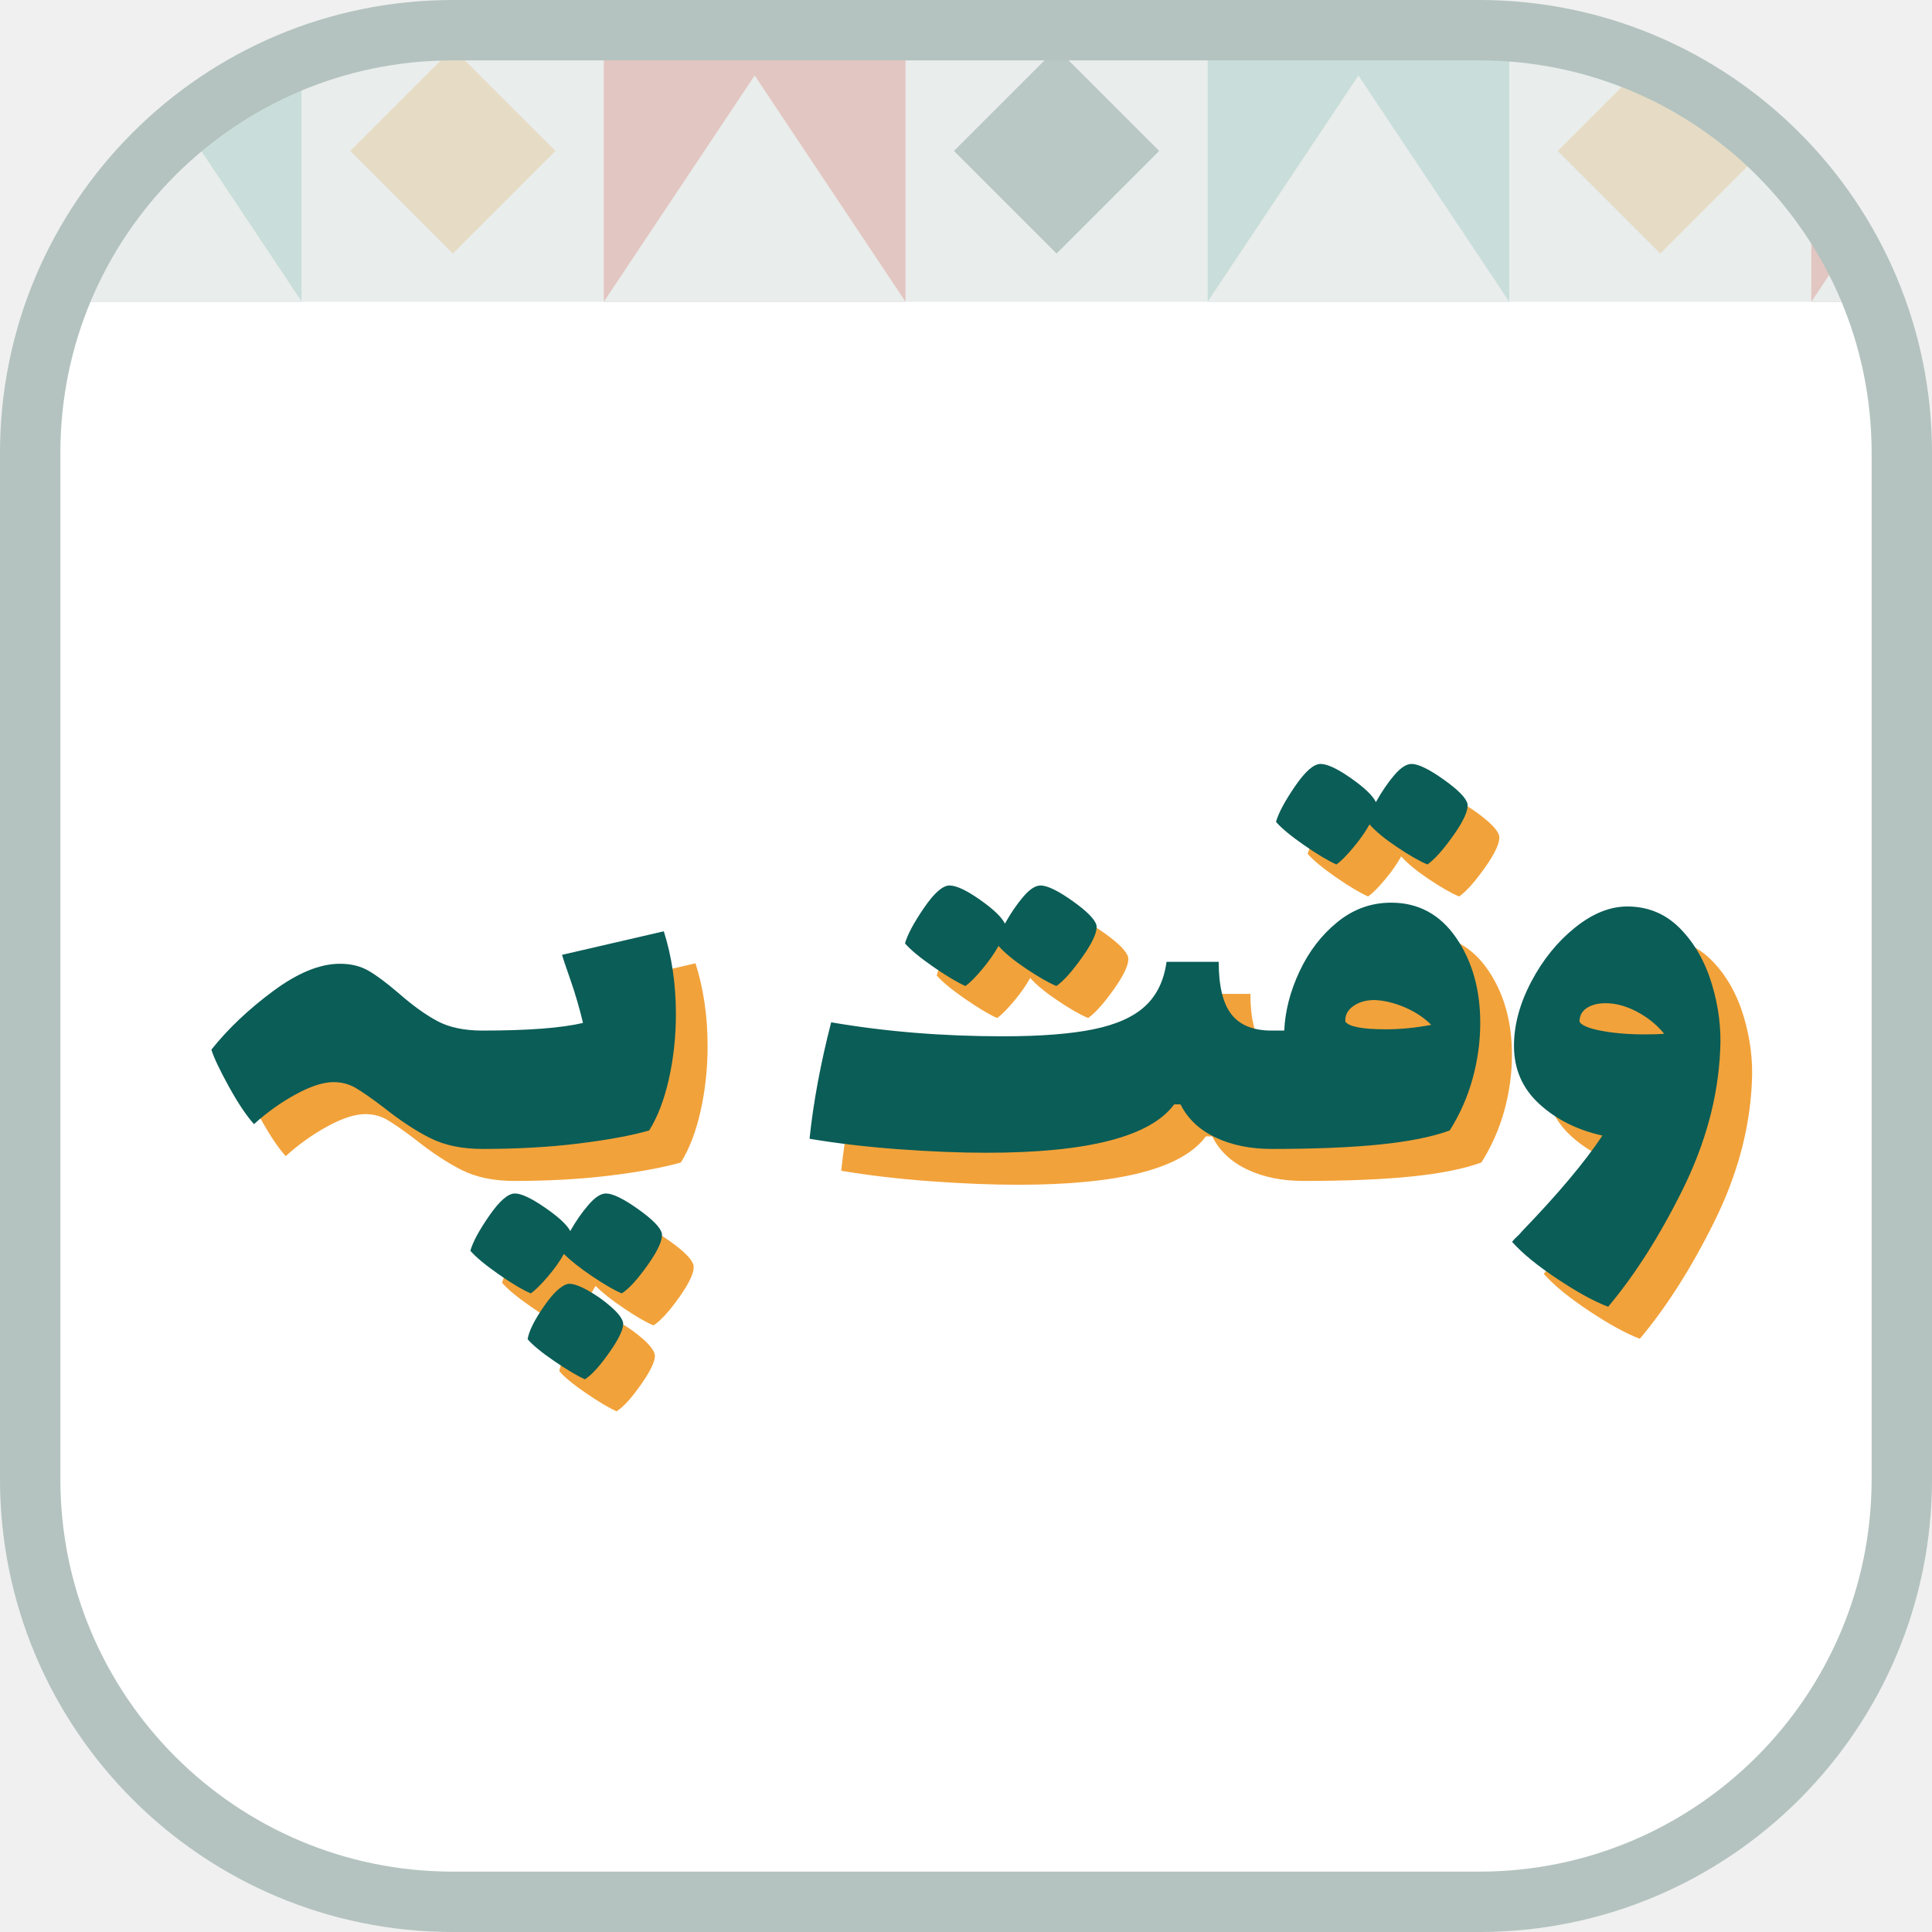
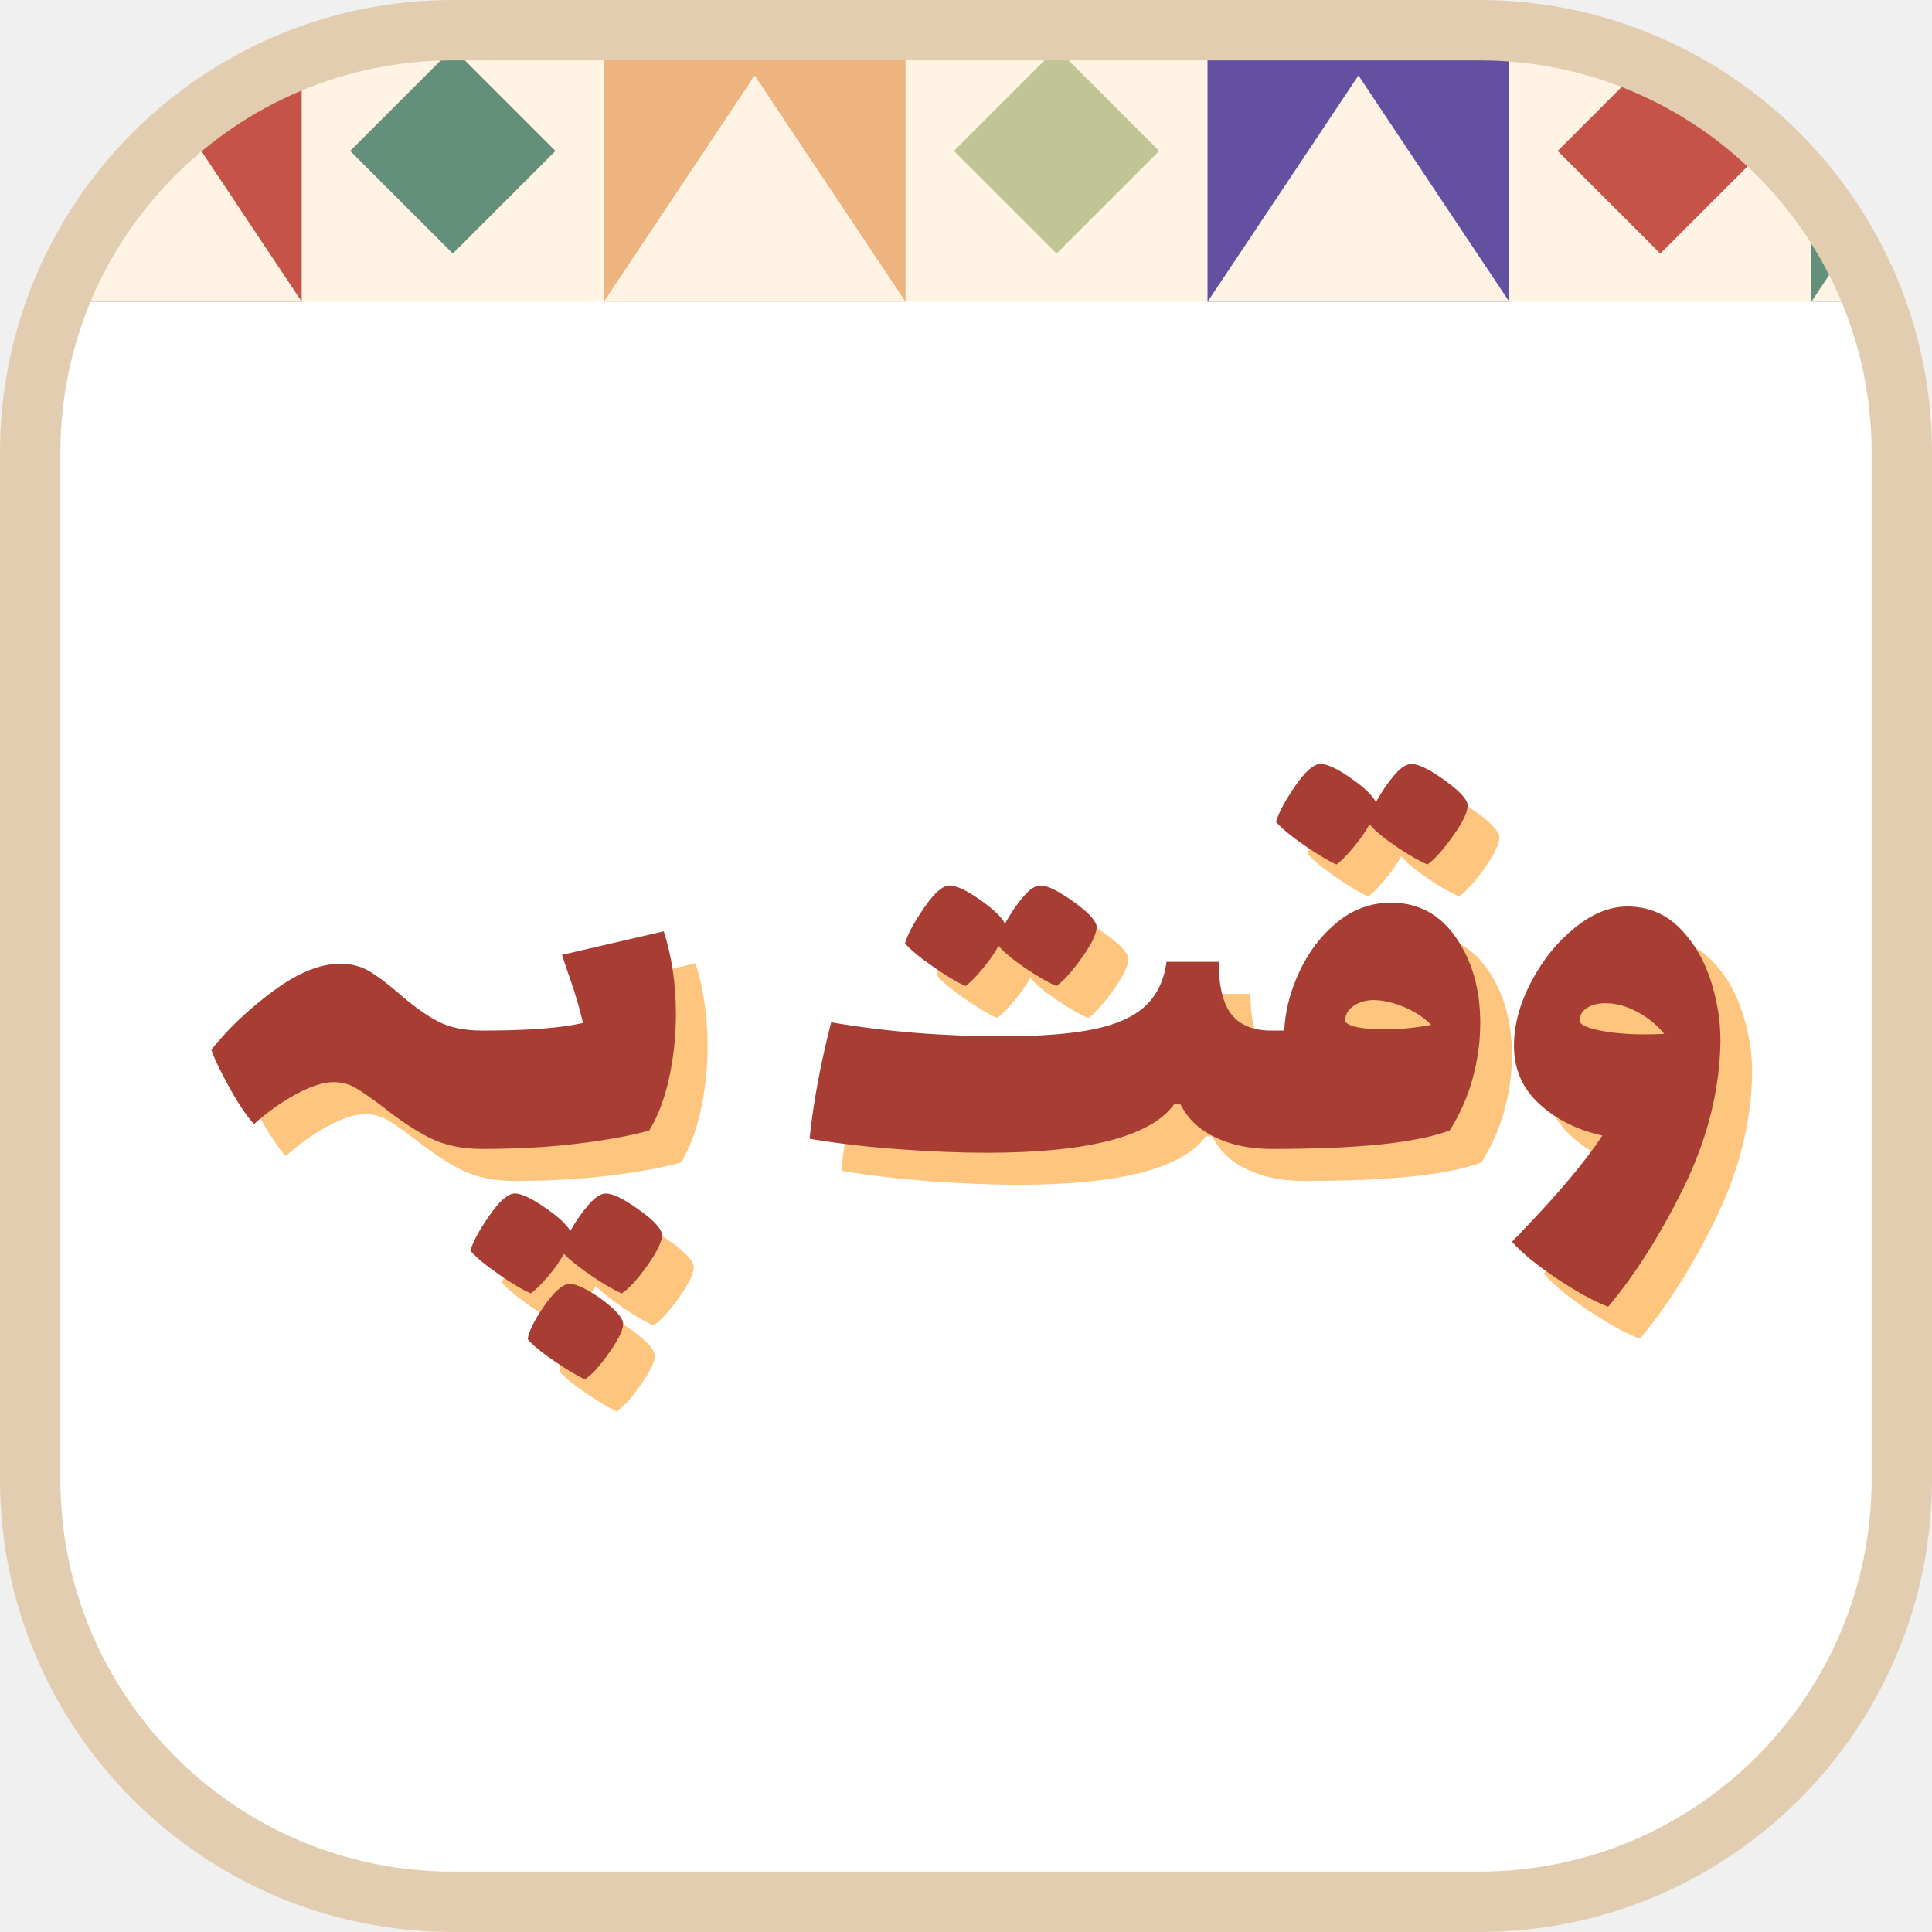
<svg xmlns="http://www.w3.org/2000/svg" viewBox="0 0 64 64" width="64" height="64">
  <defs>
    <clipPath id="c">
      <rect x="1" y="1" width="62" height="62" rx="14" />
    </clipPath>
  </defs>
  <rect x="1" y="1" width="62" height="62" rx="14" fill="#FFFFFF" />
  <g clip-path="url(#c)">
-     <rect x="0" width="10" height="10" fill="#C9DEDA" />
-     <path d="M0 10h10l-5.0 -7.5z" fill="#E9EDEC" />
-     <rect x="10" width="10" height="10" fill="#E9EDEC" />
-     <path d="M15.0 1.6l3.4 3.4 -3.4 3.4 -3.4 -3.4z" fill="#E6DCC6" />
-     <rect x="20" width="10" height="10" fill="#E2C6C2" />
-     <path d="M20 10h10l-5.0 -7.5z" fill="#E9EDEC" />
-     <rect x="30" width="10" height="10" fill="#E9EDEC" />
-     <path d="M35.0 1.6l3.4 3.4 -3.4 3.4 -3.4 -3.4z" fill="#B9C8C5" />
-     <rect x="40" width="10" height="10" fill="#C9DEDA" />
-     <path d="M40 10h10l-5.0 -7.5z" fill="#E9EDEC" />
-     <rect x="50" width="10" height="10" fill="#E9EDEC" />
-     <path d="M55.0 1.6l3.4 3.4 -3.4 3.4 -3.4 -3.4z" fill="#E6DCC6" />
-     <rect x="60" width="10" height="10" fill="#E2C6C2" />
-     <path d="M60 10h10l-5.0 -7.5z" fill="#E9EDEC" />
+     <rect x="0" width="10" height="10" fill="#C55347" />
+     <path d="M0 10h10l-5.0 -7.5z" fill="#FFF4E4" />
+     <rect x="10" width="10" height="10" fill="#FFF4E4" />
+     <path d="M15.0 1.6l3.4 3.4 -3.4 3.4 -3.4 -3.4z" fill="#648F7B" />
+     <rect x="20" width="10" height="10" fill="#EEB480" />
+     <path d="M20 10h10l-5.0 -7.5z" fill="#FFF4E4" />
+     <rect x="30" width="10" height="10" fill="#FFF4E4" />
+     <path d="M35.0 1.6l3.4 3.4 -3.4 3.4 -3.4 -3.4z" fill="#C1C494" />
+     <rect x="40" width="10" height="10" fill="#6450A1" />
+     <path d="M40 10h10l-5.0 -7.5z" fill="#FFF4E4" />
+     <rect x="50" width="10" height="10" fill="#FFF4E4" />
+     <path d="M55.0 1.6l3.4 3.4 -3.4 3.4 -3.4 -3.4z" fill="#C55347" />
+     <rect x="60" width="10" height="10" fill="#648F7B" />
+     <path d="M60 10h10l-5.0 -7.5z" fill="#FFF4E4" />
  </g>
-   <path transform="translate(7.63 39.12) scale(0.02108 -0.02108)" fill="#F2A23A" d="M473 93Q473 45 467.0 22.5Q461 0 446 0Q398 0 364.0 17.0Q330 34 291 65Q262 87 246.5 96.0Q231 105 212 105Q188 105 153.0 86.0Q118 67 87 39Q69 59 47.5 98.0Q26 137 20 156Q59 205 117.0 248.0Q175 291 222 291Q248 291 267.0 280.0Q286 269 314 245Q347 216 375.0 201.0Q403 186 446 186Q462 186 467.5 163.0Q473 140 473 93ZM750 212Q750 159 739.0 110.0Q728 61 708 29Q666 17 597.0 8.5Q528 0 446 0Q431 0 425.0 22.5Q419 45 419 93Q419 140 424.5 163.0Q430 186 446 186Q553 186 604 198Q596 232 584.5 265.0Q573 298 571 305L731 342Q750 282 750 212ZM665 -227Q648 -220 619.0 -200.5Q590 -181 574 -165Q564 -183 548.0 -201.5Q532 -220 522 -227Q503 -219 471.5 -197.0Q440 -175 427 -160Q433 -139 457.0 -104.5Q481 -70 497 -70Q512 -70 544.0 -92.0Q576 -114 584 -129Q597 -106 612.5 -88.0Q628 -70 640 -70Q656 -70 690.5 -94.5Q725 -119 728 -133Q730 -148 706.0 -182.0Q682 -216 665 -227ZM667 -273Q669 -286 646.0 -319.0Q623 -352 607 -362Q589 -354 559.0 -333.5Q529 -313 517 -299Q520 -280 542.5 -247.5Q565 -215 581 -212Q591 -211 611.0 -222.0Q631 -233 648.0 -248.0Q665 -263 667 -273ZM1713 93Q1713 45 1707.0 22.5Q1701 0 1686 0Q1636 0 1598.0 18.0Q1560 36 1543 70H1533Q1477 -6 1238 -6Q1176 -6 1100.5 -0.5Q1025 5 960 16Q969 102 994 199Q1122 177 1264 177Q1352 177 1406.0 188.0Q1460 199 1487.5 224.5Q1515 250 1521 294H1603Q1603 237 1623.0 211.5Q1643 186 1686 186Q1702 186 1707.5 163.0Q1713 140 1713 93ZM1348 256Q1329 264 1300.0 283.5Q1271 303 1257 319Q1247 301 1231.0 282.0Q1215 263 1205 256Q1185 265 1154.0 286.5Q1123 308 1110 323Q1116 344 1140.0 379.0Q1164 414 1180 414Q1196 414 1228.0 391.5Q1260 369 1267 354Q1281 379 1296.0 396.5Q1311 414 1323 414Q1339 414 1373.5 389.5Q1408 365 1411 351Q1413 336 1389.0 302.0Q1365 268 1348 256ZM2014 198Q2014 154 2002.0 110.5Q1990 67 1966 29Q1925 14 1856.5 7.0Q1788 0 1686 0Q1671 0 1665.0 22.5Q1659 45 1659 93Q1659 140 1664.5 163.0Q1670 186 1686 186H1706Q1708 232 1730.0 279.0Q1752 326 1789.5 356.5Q1827 387 1874 387Q1938 387 1976.0 332.0Q2014 277 2014 198ZM1937 195Q1920 212 1895.5 222.5Q1871 233 1848 234Q1828 234 1814.5 224.5Q1801 215 1802 200Q1811 188 1866 188Q1900 188 1937 195ZM1931 447Q1912 455 1883.0 474.5Q1854 494 1840 510Q1830 492 1814.0 473.0Q1798 454 1788 447Q1768 456 1737.0 477.5Q1706 499 1693 514Q1699 535 1723.0 570.0Q1747 605 1763 605Q1779 605 1811.0 582.5Q1843 560 1850 545Q1864 570 1879.0 587.5Q1894 605 1906 605Q1922 605 1956.5 580.5Q1991 556 1994 542Q1996 527 1972.0 493.0Q1948 459 1931 447ZM2391 154Q2386 45 2332.0 -64.0Q2278 -173 2215 -248Q2183 -236 2135.5 -204.5Q2088 -173 2064 -146Q2067 -142 2071.5 -138.0Q2076 -134 2080 -129Q2164 -42 2206 21Q2147 34 2107.0 70.5Q2067 107 2067 162Q2067 211 2094.0 262.5Q2121 314 2162.5 347.5Q2204 381 2245 381Q2294 381 2328.0 346.5Q2362 312 2378.0 259.0Q2394 206 2391 154ZM2271 180Q2293 180 2303 181Q2286 202 2260.5 215.5Q2235 229 2211 229Q2193 229 2181.5 221.5Q2170 214 2170 200Q2176 189 2221 183Q2245 180 2271 180Z" />
-   <path transform="translate(6.58 38.06) scale(0.02108 -0.02108)" fill="#0B5D57" d="M473 93Q473 45 467.0 22.5Q461 0 446 0Q398 0 364.0 17.0Q330 34 291 65Q262 87 246.5 96.0Q231 105 212 105Q188 105 153.0 86.0Q118 67 87 39Q69 59 47.5 98.0Q26 137 20 156Q59 205 117.0 248.0Q175 291 222 291Q248 291 267.0 280.0Q286 269 314 245Q347 216 375.0 201.0Q403 186 446 186Q462 186 467.5 163.0Q473 140 473 93ZM750 212Q750 159 739.0 110.0Q728 61 708 29Q666 17 597.0 8.5Q528 0 446 0Q431 0 425.0 22.5Q419 45 419 93Q419 140 424.5 163.0Q430 186 446 186Q553 186 604 198Q596 232 584.5 265.0Q573 298 571 305L731 342Q750 282 750 212ZM665 -227Q648 -220 619.0 -200.5Q590 -181 574 -165Q564 -183 548.0 -201.5Q532 -220 522 -227Q503 -219 471.5 -197.0Q440 -175 427 -160Q433 -139 457.0 -104.5Q481 -70 497 -70Q512 -70 544.0 -92.0Q576 -114 584 -129Q597 -106 612.5 -88.0Q628 -70 640 -70Q656 -70 690.5 -94.5Q725 -119 728 -133Q730 -148 706.0 -182.0Q682 -216 665 -227ZM667 -273Q669 -286 646.0 -319.0Q623 -352 607 -362Q589 -354 559.0 -333.5Q529 -313 517 -299Q520 -280 542.5 -247.5Q565 -215 581 -212Q591 -211 611.0 -222.0Q631 -233 648.0 -248.0Q665 -263 667 -273ZM1713 93Q1713 45 1707.0 22.5Q1701 0 1686 0Q1636 0 1598.0 18.0Q1560 36 1543 70H1533Q1477 -6 1238 -6Q1176 -6 1100.5 -0.5Q1025 5 960 16Q969 102 994 199Q1122 177 1264 177Q1352 177 1406.0 188.0Q1460 199 1487.5 224.5Q1515 250 1521 294H1603Q1603 237 1623.0 211.5Q1643 186 1686 186Q1702 186 1707.5 163.0Q1713 140 1713 93ZM1348 256Q1329 264 1300.0 283.5Q1271 303 1257 319Q1247 301 1231.0 282.0Q1215 263 1205 256Q1185 265 1154.0 286.5Q1123 308 1110 323Q1116 344 1140.0 379.0Q1164 414 1180 414Q1196 414 1228.0 391.5Q1260 369 1267 354Q1281 379 1296.0 396.5Q1311 414 1323 414Q1339 414 1373.5 389.5Q1408 365 1411 351Q1413 336 1389.0 302.0Q1365 268 1348 256ZM2014 198Q2014 154 2002.0 110.5Q1990 67 1966 29Q1925 14 1856.5 7.0Q1788 0 1686 0Q1671 0 1665.0 22.5Q1659 45 1659 93Q1659 140 1664.5 163.0Q1670 186 1686 186H1706Q1708 232 1730.0 279.0Q1752 326 1789.5 356.5Q1827 387 1874 387Q1938 387 1976.0 332.0Q2014 277 2014 198ZM1937 195Q1920 212 1895.5 222.5Q1871 233 1848 234Q1828 234 1814.5 224.5Q1801 215 1802 200Q1811 188 1866 188Q1900 188 1937 195ZM1931 447Q1912 455 1883.0 474.5Q1854 494 1840 510Q1830 492 1814.0 473.0Q1798 454 1788 447Q1768 456 1737.0 477.5Q1706 499 1693 514Q1699 535 1723.0 570.0Q1747 605 1763 605Q1779 605 1811.0 582.5Q1843 560 1850 545Q1864 570 1879.0 587.5Q1894 605 1906 605Q1922 605 1956.5 580.5Q1991 556 1994 542Q1996 527 1972.0 493.0Q1948 459 1931 447ZM2391 154Q2386 45 2332.0 -64.0Q2278 -173 2215 -248Q2183 -236 2135.5 -204.5Q2088 -173 2064 -146Q2067 -142 2071.5 -138.0Q2076 -134 2080 -129Q2164 -42 2206 21Q2147 34 2107.0 70.5Q2067 107 2067 162Q2067 211 2094.0 262.5Q2121 314 2162.5 347.5Q2204 381 2245 381Q2294 381 2328.0 346.5Q2362 312 2378.0 259.0Q2394 206 2391 154ZM2271 180Q2293 180 2303 181Q2286 202 2260.5 215.5Q2235 229 2211 229Q2193 229 2181.5 221.5Q2170 214 2170 200Q2176 189 2221 183Q2245 180 2271 180Z" />
-   <rect x="1" y="1" width="62" height="62" rx="14" fill="none" stroke="#B4C3BF" stroke-width="2" />
+   <path transform="translate(7.63 39.12) scale(0.02108 -0.02108)" fill="#FDC57E" d="M473 93Q473 45 467.0 22.5Q461 0 446 0Q398 0 364.0 17.0Q330 34 291 65Q262 87 246.5 96.0Q231 105 212 105Q188 105 153.0 86.0Q118 67 87 39Q69 59 47.5 98.0Q26 137 20 156Q59 205 117.0 248.0Q175 291 222 291Q248 291 267.0 280.0Q286 269 314 245Q347 216 375.0 201.0Q403 186 446 186Q462 186 467.5 163.0Q473 140 473 93ZM750 212Q750 159 739.0 110.0Q728 61 708 29Q666 17 597.0 8.5Q528 0 446 0Q431 0 425.0 22.5Q419 45 419 93Q419 140 424.5 163.0Q430 186 446 186Q553 186 604 198Q596 232 584.5 265.0Q573 298 571 305L731 342Q750 282 750 212ZM665 -227Q648 -220 619.0 -200.5Q590 -181 574 -165Q564 -183 548.0 -201.5Q532 -220 522 -227Q503 -219 471.5 -197.0Q440 -175 427 -160Q433 -139 457.0 -104.5Q481 -70 497 -70Q512 -70 544.0 -92.0Q576 -114 584 -129Q597 -106 612.5 -88.0Q628 -70 640 -70Q656 -70 690.5 -94.5Q725 -119 728 -133Q730 -148 706.0 -182.0Q682 -216 665 -227ZM667 -273Q669 -286 646.0 -319.0Q623 -352 607 -362Q589 -354 559.0 -333.5Q529 -313 517 -299Q520 -280 542.5 -247.5Q565 -215 581 -212Q591 -211 611.0 -222.0Q631 -233 648.0 -248.0Q665 -263 667 -273ZM1713 93Q1713 45 1707.0 22.5Q1701 0 1686 0Q1636 0 1598.0 18.0Q1560 36 1543 70H1533Q1477 -6 1238 -6Q1176 -6 1100.5 -0.5Q1025 5 960 16Q969 102 994 199Q1122 177 1264 177Q1352 177 1406.0 188.0Q1460 199 1487.5 224.5Q1515 250 1521 294H1603Q1603 237 1623.0 211.5Q1643 186 1686 186Q1702 186 1707.5 163.0Q1713 140 1713 93ZM1348 256Q1329 264 1300.0 283.5Q1271 303 1257 319Q1247 301 1231.0 282.0Q1215 263 1205 256Q1185 265 1154.0 286.5Q1123 308 1110 323Q1116 344 1140.0 379.0Q1164 414 1180 414Q1196 414 1228.0 391.5Q1260 369 1267 354Q1281 379 1296.0 396.5Q1311 414 1323 414Q1339 414 1373.5 389.5Q1408 365 1411 351Q1413 336 1389.0 302.0Q1365 268 1348 256ZM2014 198Q2014 154 2002.0 110.5Q1990 67 1966 29Q1925 14 1856.5 7.0Q1788 0 1686 0Q1671 0 1665.0 22.5Q1659 45 1659 93Q1659 140 1664.5 163.0Q1670 186 1686 186H1706Q1708 232 1730.0 279.0Q1752 326 1789.5 356.5Q1827 387 1874 387Q1938 387 1976.0 332.0Q2014 277 2014 198ZM1937 195Q1920 212 1895.5 222.5Q1871 233 1848 234Q1828 234 1814.5 224.5Q1801 215 1802 200Q1811 188 1866 188Q1900 188 1937 195ZM1931 447Q1912 455 1883.0 474.5Q1854 494 1840 510Q1830 492 1814.0 473.0Q1798 454 1788 447Q1768 456 1737.0 477.5Q1706 499 1693 514Q1699 535 1723.0 570.0Q1747 605 1763 605Q1779 605 1811.0 582.5Q1843 560 1850 545Q1864 570 1879.0 587.5Q1894 605 1906 605Q1922 605 1956.5 580.5Q1991 556 1994 542Q1996 527 1972.0 493.0Q1948 459 1931 447ZM2391 154Q2386 45 2332.0 -64.0Q2278 -173 2215 -248Q2183 -236 2135.5 -204.5Q2088 -173 2064 -146Q2067 -142 2071.5 -138.0Q2076 -134 2080 -129Q2164 -42 2206 21Q2147 34 2107.0 70.5Q2067 107 2067 162Q2067 211 2094.0 262.5Q2121 314 2162.5 347.5Q2204 381 2245 381Q2294 381 2328.0 346.5Q2362 312 2378.0 259.0Q2394 206 2391 154ZM2271 180Q2293 180 2303 181Q2286 202 2260.5 215.5Q2235 229 2211 229Q2193 229 2181.5 221.5Q2170 214 2170 200Q2176 189 2221 183Q2245 180 2271 180Z" />
+   <path transform="translate(6.58 38.06) scale(0.02108 -0.02108)" fill="#A83E33" d="M473 93Q473 45 467.0 22.5Q461 0 446 0Q398 0 364.0 17.0Q330 34 291 65Q262 87 246.5 96.0Q231 105 212 105Q188 105 153.0 86.0Q118 67 87 39Q69 59 47.5 98.0Q26 137 20 156Q59 205 117.0 248.0Q175 291 222 291Q248 291 267.0 280.0Q286 269 314 245Q347 216 375.0 201.0Q403 186 446 186Q462 186 467.5 163.0Q473 140 473 93ZM750 212Q750 159 739.0 110.0Q728 61 708 29Q666 17 597.0 8.5Q528 0 446 0Q431 0 425.0 22.5Q419 45 419 93Q419 140 424.5 163.0Q430 186 446 186Q553 186 604 198Q596 232 584.5 265.0Q573 298 571 305L731 342Q750 282 750 212ZM665 -227Q648 -220 619.0 -200.5Q590 -181 574 -165Q564 -183 548.0 -201.5Q532 -220 522 -227Q503 -219 471.5 -197.0Q440 -175 427 -160Q433 -139 457.0 -104.5Q481 -70 497 -70Q512 -70 544.0 -92.0Q576 -114 584 -129Q597 -106 612.5 -88.0Q628 -70 640 -70Q656 -70 690.5 -94.5Q725 -119 728 -133Q730 -148 706.0 -182.0Q682 -216 665 -227ZM667 -273Q669 -286 646.0 -319.0Q623 -352 607 -362Q589 -354 559.0 -333.5Q529 -313 517 -299Q520 -280 542.5 -247.5Q565 -215 581 -212Q591 -211 611.0 -222.0Q631 -233 648.0 -248.0Q665 -263 667 -273ZM1713 93Q1713 45 1707.0 22.5Q1701 0 1686 0Q1636 0 1598.0 18.0Q1560 36 1543 70H1533Q1477 -6 1238 -6Q1176 -6 1100.5 -0.5Q1025 5 960 16Q969 102 994 199Q1122 177 1264 177Q1352 177 1406.0 188.0Q1460 199 1487.5 224.5Q1515 250 1521 294H1603Q1603 237 1623.0 211.5Q1643 186 1686 186Q1702 186 1707.5 163.0Q1713 140 1713 93ZM1348 256Q1329 264 1300.0 283.5Q1271 303 1257 319Q1247 301 1231.0 282.0Q1215 263 1205 256Q1185 265 1154.0 286.5Q1123 308 1110 323Q1116 344 1140.0 379.0Q1164 414 1180 414Q1196 414 1228.0 391.5Q1260 369 1267 354Q1281 379 1296.0 396.5Q1311 414 1323 414Q1339 414 1373.5 389.5Q1408 365 1411 351Q1413 336 1389.0 302.0Q1365 268 1348 256ZM2014 198Q2014 154 2002.0 110.5Q1990 67 1966 29Q1925 14 1856.5 7.0Q1788 0 1686 0Q1671 0 1665.0 22.5Q1659 45 1659 93Q1659 140 1664.5 163.0Q1670 186 1686 186H1706Q1708 232 1730.0 279.0Q1752 326 1789.5 356.5Q1827 387 1874 387Q1938 387 1976.0 332.0Q2014 277 2014 198ZM1937 195Q1920 212 1895.5 222.5Q1871 233 1848 234Q1828 234 1814.5 224.5Q1801 215 1802 200Q1811 188 1866 188Q1900 188 1937 195ZM1931 447Q1912 455 1883.0 474.5Q1854 494 1840 510Q1830 492 1814.0 473.0Q1798 454 1788 447Q1768 456 1737.0 477.5Q1706 499 1693 514Q1699 535 1723.0 570.0Q1747 605 1763 605Q1779 605 1811.0 582.5Q1843 560 1850 545Q1864 570 1879.0 587.5Q1894 605 1906 605Q1922 605 1956.5 580.5Q1991 556 1994 542Q1996 527 1972.0 493.0Q1948 459 1931 447ZM2391 154Q2386 45 2332.0 -64.0Q2278 -173 2215 -248Q2183 -236 2135.5 -204.5Q2088 -173 2064 -146Q2067 -142 2071.5 -138.0Q2076 -134 2080 -129Q2164 -42 2206 21Q2147 34 2107.0 70.5Q2067 107 2067 162Q2067 211 2094.0 262.5Q2121 314 2162.5 347.5Q2204 381 2245 381Q2294 381 2328.0 346.5Q2362 312 2378.0 259.0Q2394 206 2391 154ZM2271 180Q2293 180 2303 181Q2286 202 2260.5 215.5Q2235 229 2211 229Q2193 229 2181.5 221.5Q2170 214 2170 200Q2176 189 2221 183Q2245 180 2271 180Z" />
+   <rect x="1" y="1" width="62" height="62" rx="14" fill="none" stroke="#E3CDB0" stroke-width="2" />
</svg>
